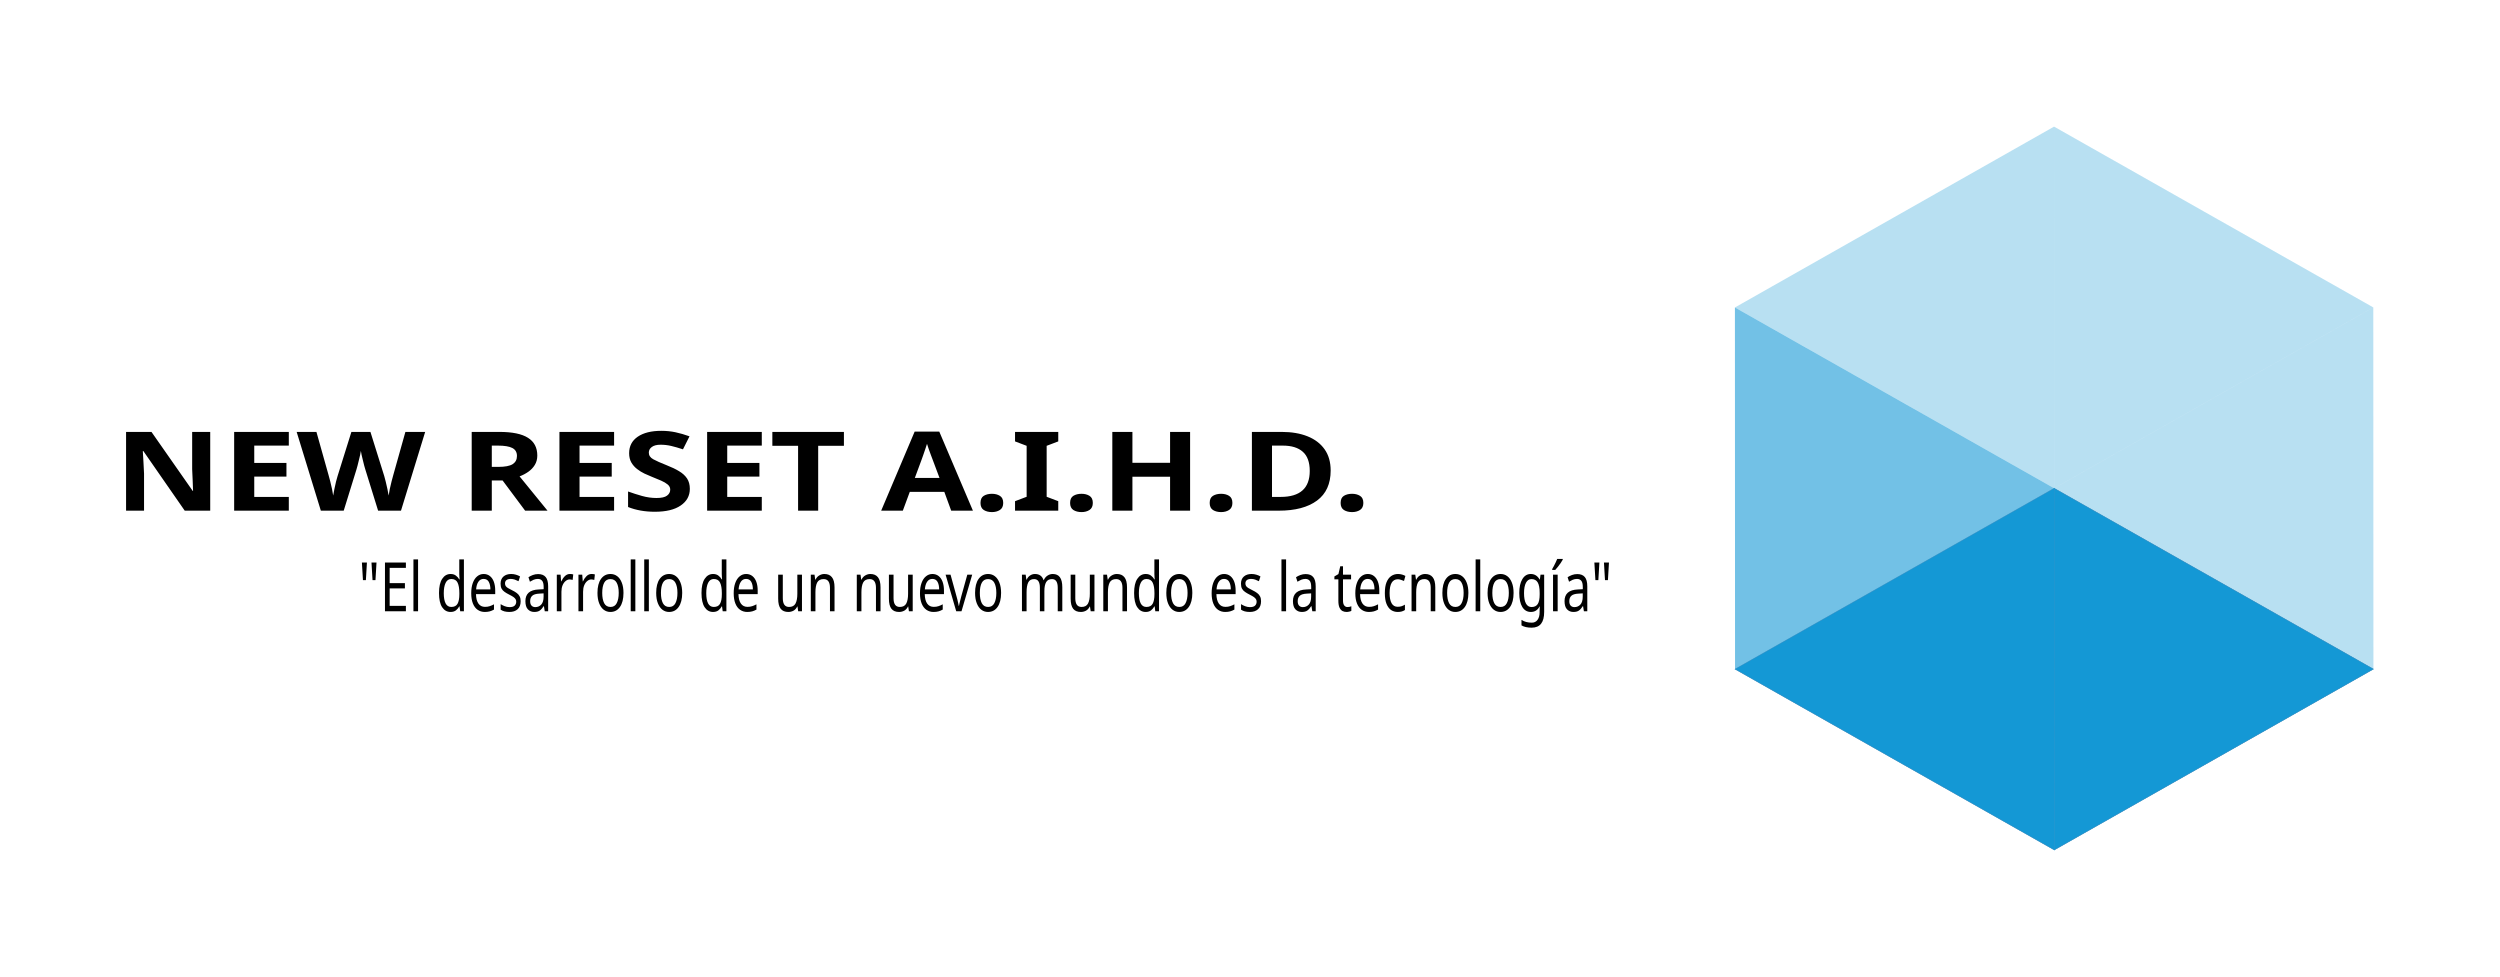
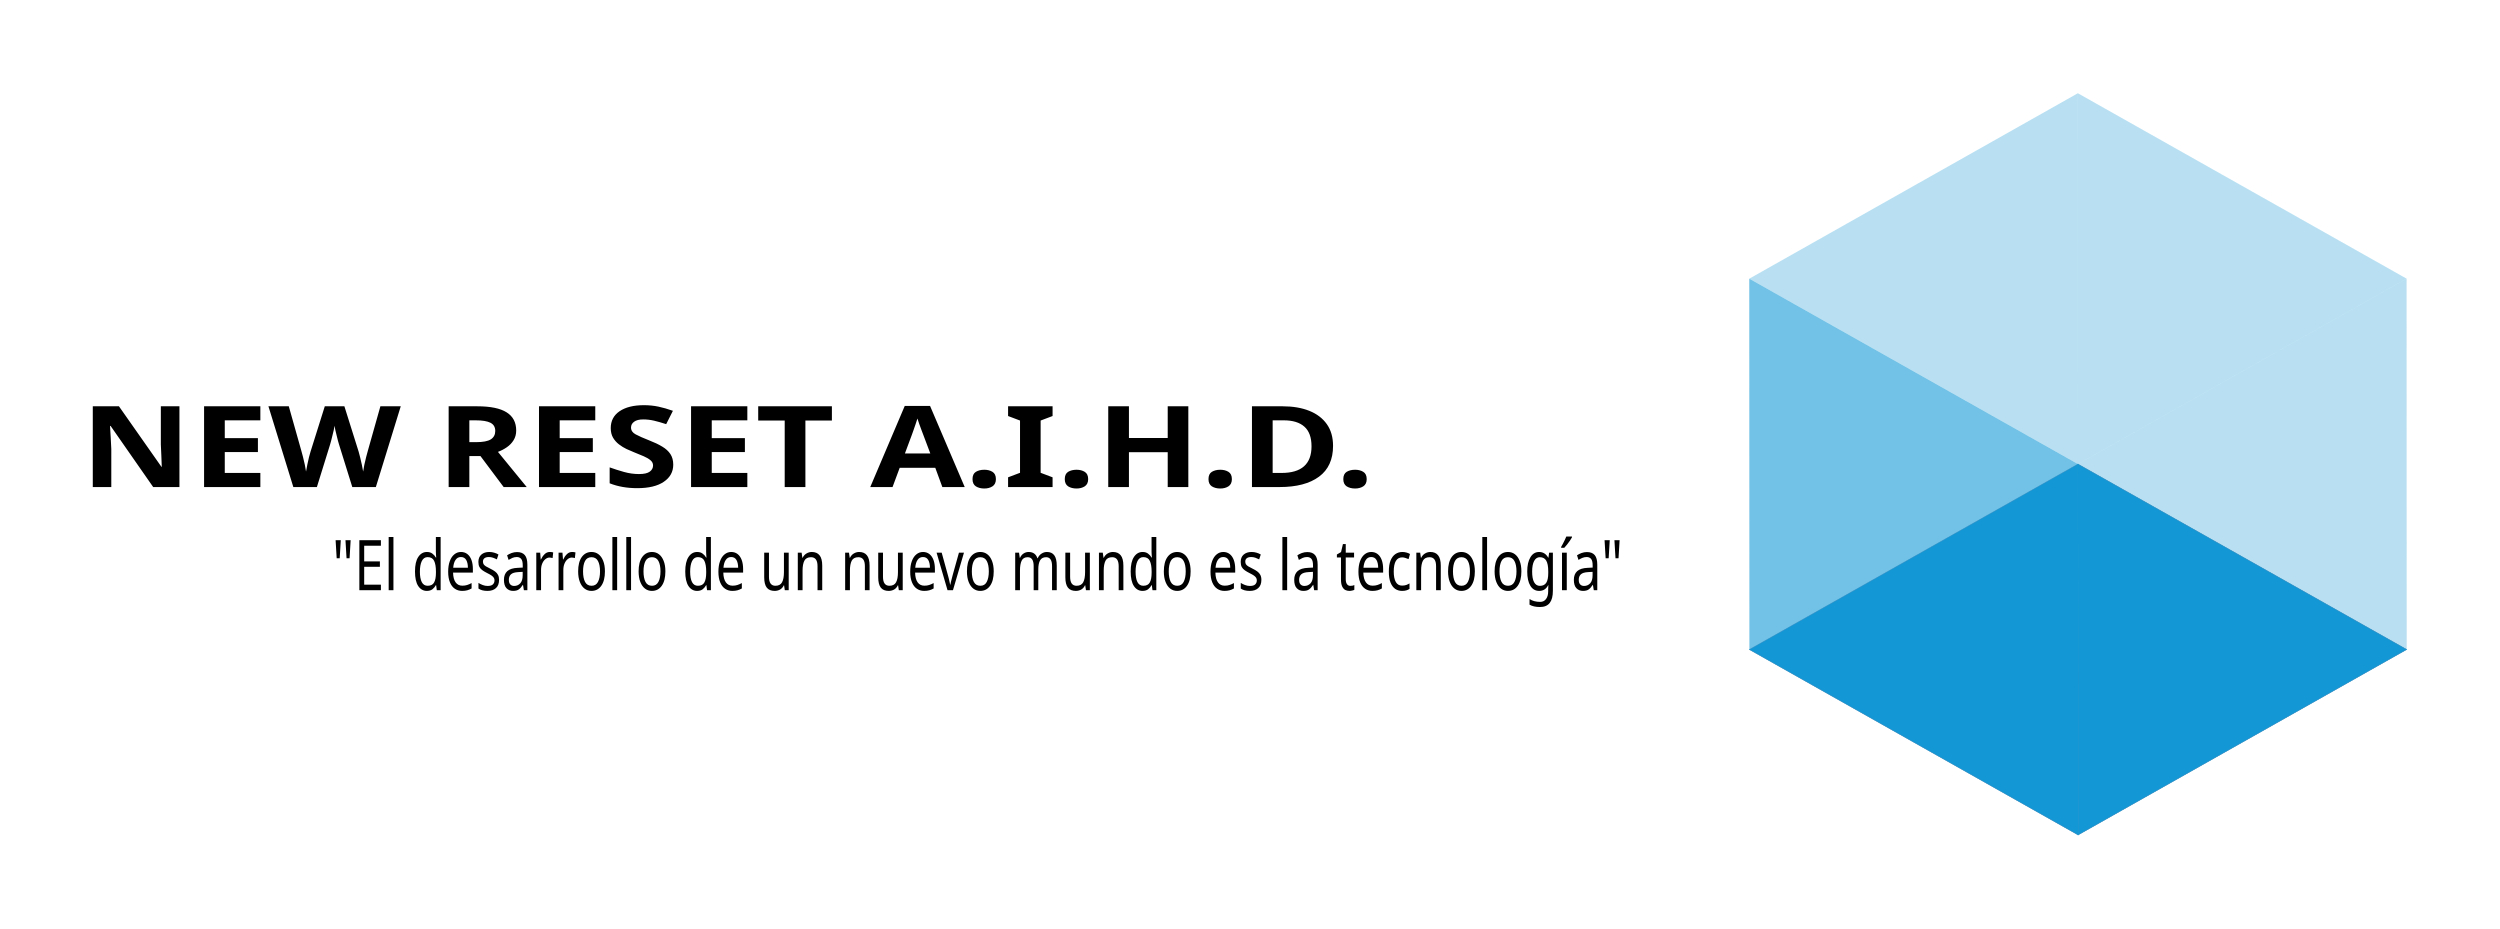
- <svg xmlns="http://www.w3.org/2000/svg" width="1984" height="775" viewBox="0 0 524.933 205.052" version="1.1" id="svg8">
-   <defs id="defs2" />
-   <g id="layer1" transform="translate(0,-91.9479)">
-     <text xml:space="preserve" style="font-style:normal;font-variant:normal;font-weight:normal;font-stretch:normal;font-size:10.583px;line-height:1.25;font-family:'TT Days Sans';-inkscape-font-specification:'TT Days Sans';letter-spacing:0px;word-spacing:0px;fill:#000000;fill-opacity:1;stroke:none;stroke-width:0.265" x="117.551" y="286.606" id="text4504">
-       <tspan id="tspan4502" x="117.551" y="296.3" style="stroke-width:0.265" />
-     </text>
-     <g id="g4580" transform="translate(8.415827,40.34893)">
-       <g id="g4558">
-         <path style="fill:#ff5555;fill-opacity:1;stroke-width:0.265" id="path4758" d="m 201.656,184.693 -100.737,0 -100.737,0 L 50.551,97.453 100.92,10.212 151.288,97.453 Z" transform="matrix(0.3327213,0.1884375,-0.1919489,0.3264463,391.2861,131.7743)" />
-         <path transform="matrix(-0.3327213,-0.1884375,0.1919489,-0.3264463,454.5478,252.4171)" d="m 201.656,184.693 -100.737,0 -100.737,0 L 50.551,97.453 100.92,10.212 151.288,97.453 Z" id="path4771" style="fill:#ff5555;fill-opacity:1;stroke-width:0.265" />
-         <path transform="matrix(0.3327213,0.1884375,-0.1919489,0.3264463,391.2861,131.7743)" d="m 201.656,184.693 -100.737,0 -100.737,0 L 50.551,97.453 100.92,10.212 151.288,97.453 Z" id="path4786" style="fill:#1498d5;fill-opacity:1;stroke:#1498d5;stroke-width:0.265;stroke-opacity:1" />
-         <path style="fill:#1498d5;fill-opacity:1;stroke:#1498d5;stroke-width:0.265;stroke-opacity:1" id="path4788" d="m 201.656,184.693 -100.737,0 -100.737,0 L 50.551,97.453 100.92,10.212 151.288,97.453 Z" transform="matrix(-0.3327213,-0.1884375,0.1919489,-0.3264463,454.5478,252.4171)" />
-         <path transform="matrix(-0.3327213,-0.1884375,0.1919489,-0.3264463,387.5132,214.4519)" d="m 201.656,184.693 -100.737,0 -100.737,0 L 50.551,97.453 100.92,10.212 151.288,97.453 Z" id="path4790" style="fill:#1498d5;fill-opacity:0.6;stroke:#1498d5;stroke-width:0.265;stroke-opacity:0" />
-         <path style="fill:#1498d4;fill-opacity:0.302;stroke:#1498d4;stroke-width:0.265;stroke-opacity:0" id="path4792" d="m 201.656,184.693 -100.737,0 -100.737,0 L 50.551,97.453 100.92,10.212 151.288,97.453 Z" transform="matrix(-0.3327213,-0.1884375,0.1919489,-0.3264463,454.522,176.4757)" />
-         <path transform="matrix(0.3327213,0.1884375,-0.1919489,0.3264463,391.2603,55.83295)" d="m 201.656,184.693 -100.737,0 -100.737,0 L 50.551,97.453 100.92,10.212 151.288,97.453 Z" id="path4794" style="fill:#1498d4;fill-opacity:0.302;stroke:#1498d4;stroke-width:0.265;stroke-opacity:0" />
-         <path style="fill:#1498d4;fill-opacity:0.302;stroke:#1498d4;stroke-width:0.265;stroke-miterlimit:4;stroke-dasharray:none;stroke-opacity:0.004" id="path4796" d="m 201.656,184.693 -100.737,0 -100.737,0 L 50.551,97.453 100.92,10.212 151.288,97.453 Z" transform="matrix(0.3327213,0.1884375,-0.1919489,0.3264463,458.2949,93.79814)" />
-       </g>
-       <g id="g4564">
-         <text xml:space="preserve" style="font-style:normal;font-variant:normal;font-weight:normal;font-stretch:normal;font-size:25.424px;line-height:1.25;font-family:'TT Days Sans';-inkscape-font-specification:'TT Days Sans';letter-spacing:0px;word-spacing:0px;fill:#000000;fill-opacity:1;stroke:none;stroke-width:0.265" x="14.163" y="174.378" id="text4812" transform="scale(1.097897,0.9108327)">
-           <tspan id="tspan4810" x="14.163" y="174.378" style="font-style:normal;font-variant:normal;font-weight:bold;font-stretch:normal;font-size:25.424px;line-height:1.25;font-family:'TT Days Sans';-inkscape-font-specification:'TT Days Sans Bold';stroke-width:0.265">NEW RESET A.I.H.D.</tspan>
-         </text>
-         <text xml:space="preserve" style="font-style:normal;font-variant:normal;font-weight:normal;font-stretch:normal;font-size:23.541px;line-height:1.25;font-family:'TT Days Sans';-inkscape-font-specification:'TT Days Sans';letter-spacing:0px;word-spacing:0px;fill:#000000;fill-opacity:1;stroke:none;stroke-width:0.589" x="76.326" y="157.645" id="text4531" transform="scale(0.8760378,1.141503)">
-           <tspan id="tspan4529" x="76.326" y="157.645" style="font-style:normal;font-variant:normal;font-weight:normal;font-stretch:normal;font-size:12.555px;font-family:'Throw My Hands Up in the Air';-inkscape-font-specification:'Throw My Hands Up in the Air';stroke-width:0.589">"El desarrollo de un nuevo mundo es la tecnología"</tspan>
-         </text>
+ <svg xmlns="http://www.w3.org/2000/svg" width="3447.596" height="1280" viewBox="0 0 912.176 338.667" version="1.1" id="svg4630">
+   <defs id="defs4624" />
+   <g id="layer1" transform="translate(-22.6809,25.94012)">
+     <g transform="matrix(1.789154,0,0,1.781805,9.175783,-203.1215)" id="layer1-5">
+       <text id="text4504-6" y="286.606" x="117.551" style="font-style:normal;font-variant:normal;font-weight:normal;font-stretch:normal;font-size:10.583px;line-height:1.25;font-family:'TT Days Sans';-inkscape-font-specification:'TT Days Sans';letter-spacing:0px;word-spacing:0px;fill:#000000;fill-opacity:1;stroke:none;stroke-width:0.265" xml:space="preserve">
+         <tspan style="stroke-width:0.265" y="296.3" x="117.551" id="tspan4502-0" />
+       </text>
+       <g transform="translate(8.415827,40.34893)" id="g4580-9">
+         <g id="g4558">
+           <path transform="matrix(0.3327213,0.1884375,-0.1919489,0.3264463,391.2861,131.7743)" d="m 201.656,184.693 -100.737,0 -100.737,0 L 50.551,97.453 100.92,10.212 151.288,97.453 Z" id="path4758-7" style="fill:#ff5555;fill-opacity:1;stroke-width:0.265" />
+           <path style="fill:#ff5555;fill-opacity:1;stroke-width:0.265" id="path4771-3" d="m 201.656,184.693 -100.737,0 -100.737,0 L 50.551,97.453 100.92,10.212 151.288,97.453 Z" transform="matrix(-0.3327213,-0.1884375,0.1919489,-0.3264463,454.5478,252.4171)" />
+           <path style="fill:#1498d5;fill-opacity:1;stroke:#1498d5;stroke-width:0.265;stroke-opacity:1" id="path4786-0" d="m 201.656,184.693 -100.737,0 -100.737,0 L 50.551,97.453 100.92,10.212 151.288,97.453 Z" transform="matrix(0.3327213,0.1884375,-0.1919489,0.3264463,391.2861,131.7743)" />
+           <path transform="matrix(-0.3327213,-0.1884375,0.1919489,-0.3264463,454.5478,252.4171)" d="m 201.656,184.693 -100.737,0 -100.737,0 L 50.551,97.453 100.92,10.212 151.288,97.453 Z" id="path4788-9" style="fill:#1498d5;fill-opacity:1;stroke:#1498d5;stroke-width:0.265;stroke-opacity:1" />
+           <path style="fill:#1498d5;fill-opacity:0.6;stroke:#1498d5;stroke-width:0.265;stroke-opacity:0" id="path4790-4" d="m 201.656,184.693 -100.737,0 -100.737,0 L 50.551,97.453 100.92,10.212 151.288,97.453 Z" transform="matrix(-0.3327213,-0.1884375,0.1919489,-0.3264463,387.5132,214.4519)" />
+           <path transform="matrix(-0.3327213,-0.1884375,0.1919489,-0.3264463,454.522,176.4757)" d="m 201.656,184.693 -100.737,0 -100.737,0 L 50.551,97.453 100.92,10.212 151.288,97.453 Z" id="path4792-1" style="fill:#1498d4;fill-opacity:0.302;stroke:#1498d4;stroke-width:0.265;stroke-opacity:0" />
+           <path style="fill:#1498d4;fill-opacity:0.302;stroke:#1498d4;stroke-width:0.265;stroke-opacity:0" id="path4794-3" d="m 201.656,184.693 -100.737,0 -100.737,0 L 50.551,97.453 100.92,10.212 151.288,97.453 Z" transform="matrix(0.3327213,0.1884375,-0.1919489,0.3264463,391.2603,55.83295)" />
+           <path transform="matrix(0.3327213,0.1884375,-0.1919489,0.3264463,458.2949,93.79814)" d="m 201.656,184.693 -100.737,0 -100.737,0 L 50.551,97.453 100.92,10.212 151.288,97.453 Z" id="path4796-5" style="fill:#1498d4;fill-opacity:0.302;stroke:#1498d4;stroke-width:0.265;stroke-miterlimit:4;stroke-dasharray:none;stroke-opacity:0.004" />
+         </g>
+         <g id="g4564">
+           <text transform="scale(1.097897,0.9108327)" id="text4812" y="174.378" x="14.163" style="font-style:normal;font-variant:normal;font-weight:normal;font-stretch:normal;font-size:25.424px;line-height:1.25;font-family:'TT Days Sans';-inkscape-font-specification:'TT Days Sans';letter-spacing:0px;word-spacing:0px;fill:#000000;fill-opacity:1;stroke:none;stroke-width:0.265" xml:space="preserve">
+             <tspan style="font-style:normal;font-variant:normal;font-weight:bold;font-stretch:normal;font-size:25.424px;line-height:1.25;font-family:'TT Days Sans';-inkscape-font-specification:'TT Days Sans Bold';stroke-width:0.265" y="174.378" x="14.163" id="tspan4810">NEW RESET A.I.H.D.</tspan>
+           </text>
+           <text transform="scale(0.8760378,1.141503)" id="text4531" y="157.645" x="76.326" style="font-style:normal;font-variant:normal;font-weight:normal;font-stretch:normal;font-size:23.541px;line-height:1.25;font-family:'TT Days Sans';-inkscape-font-specification:'TT Days Sans';letter-spacing:0px;word-spacing:0px;fill:#000000;fill-opacity:1;stroke:none;stroke-width:0.589" xml:space="preserve">
+             <tspan style="font-style:normal;font-variant:normal;font-weight:normal;font-stretch:normal;font-size:12.555px;font-family:'Throw My Hands Up in the Air';-inkscape-font-specification:'Throw My Hands Up in the Air';stroke-width:0.589" y="157.645" x="76.326" id="tspan4529">"El desarrollo de un nuevo mundo es la tecnología"</tspan>
+           </text>
+         </g>
      </g>
    </g>
  </g>
</svg>
